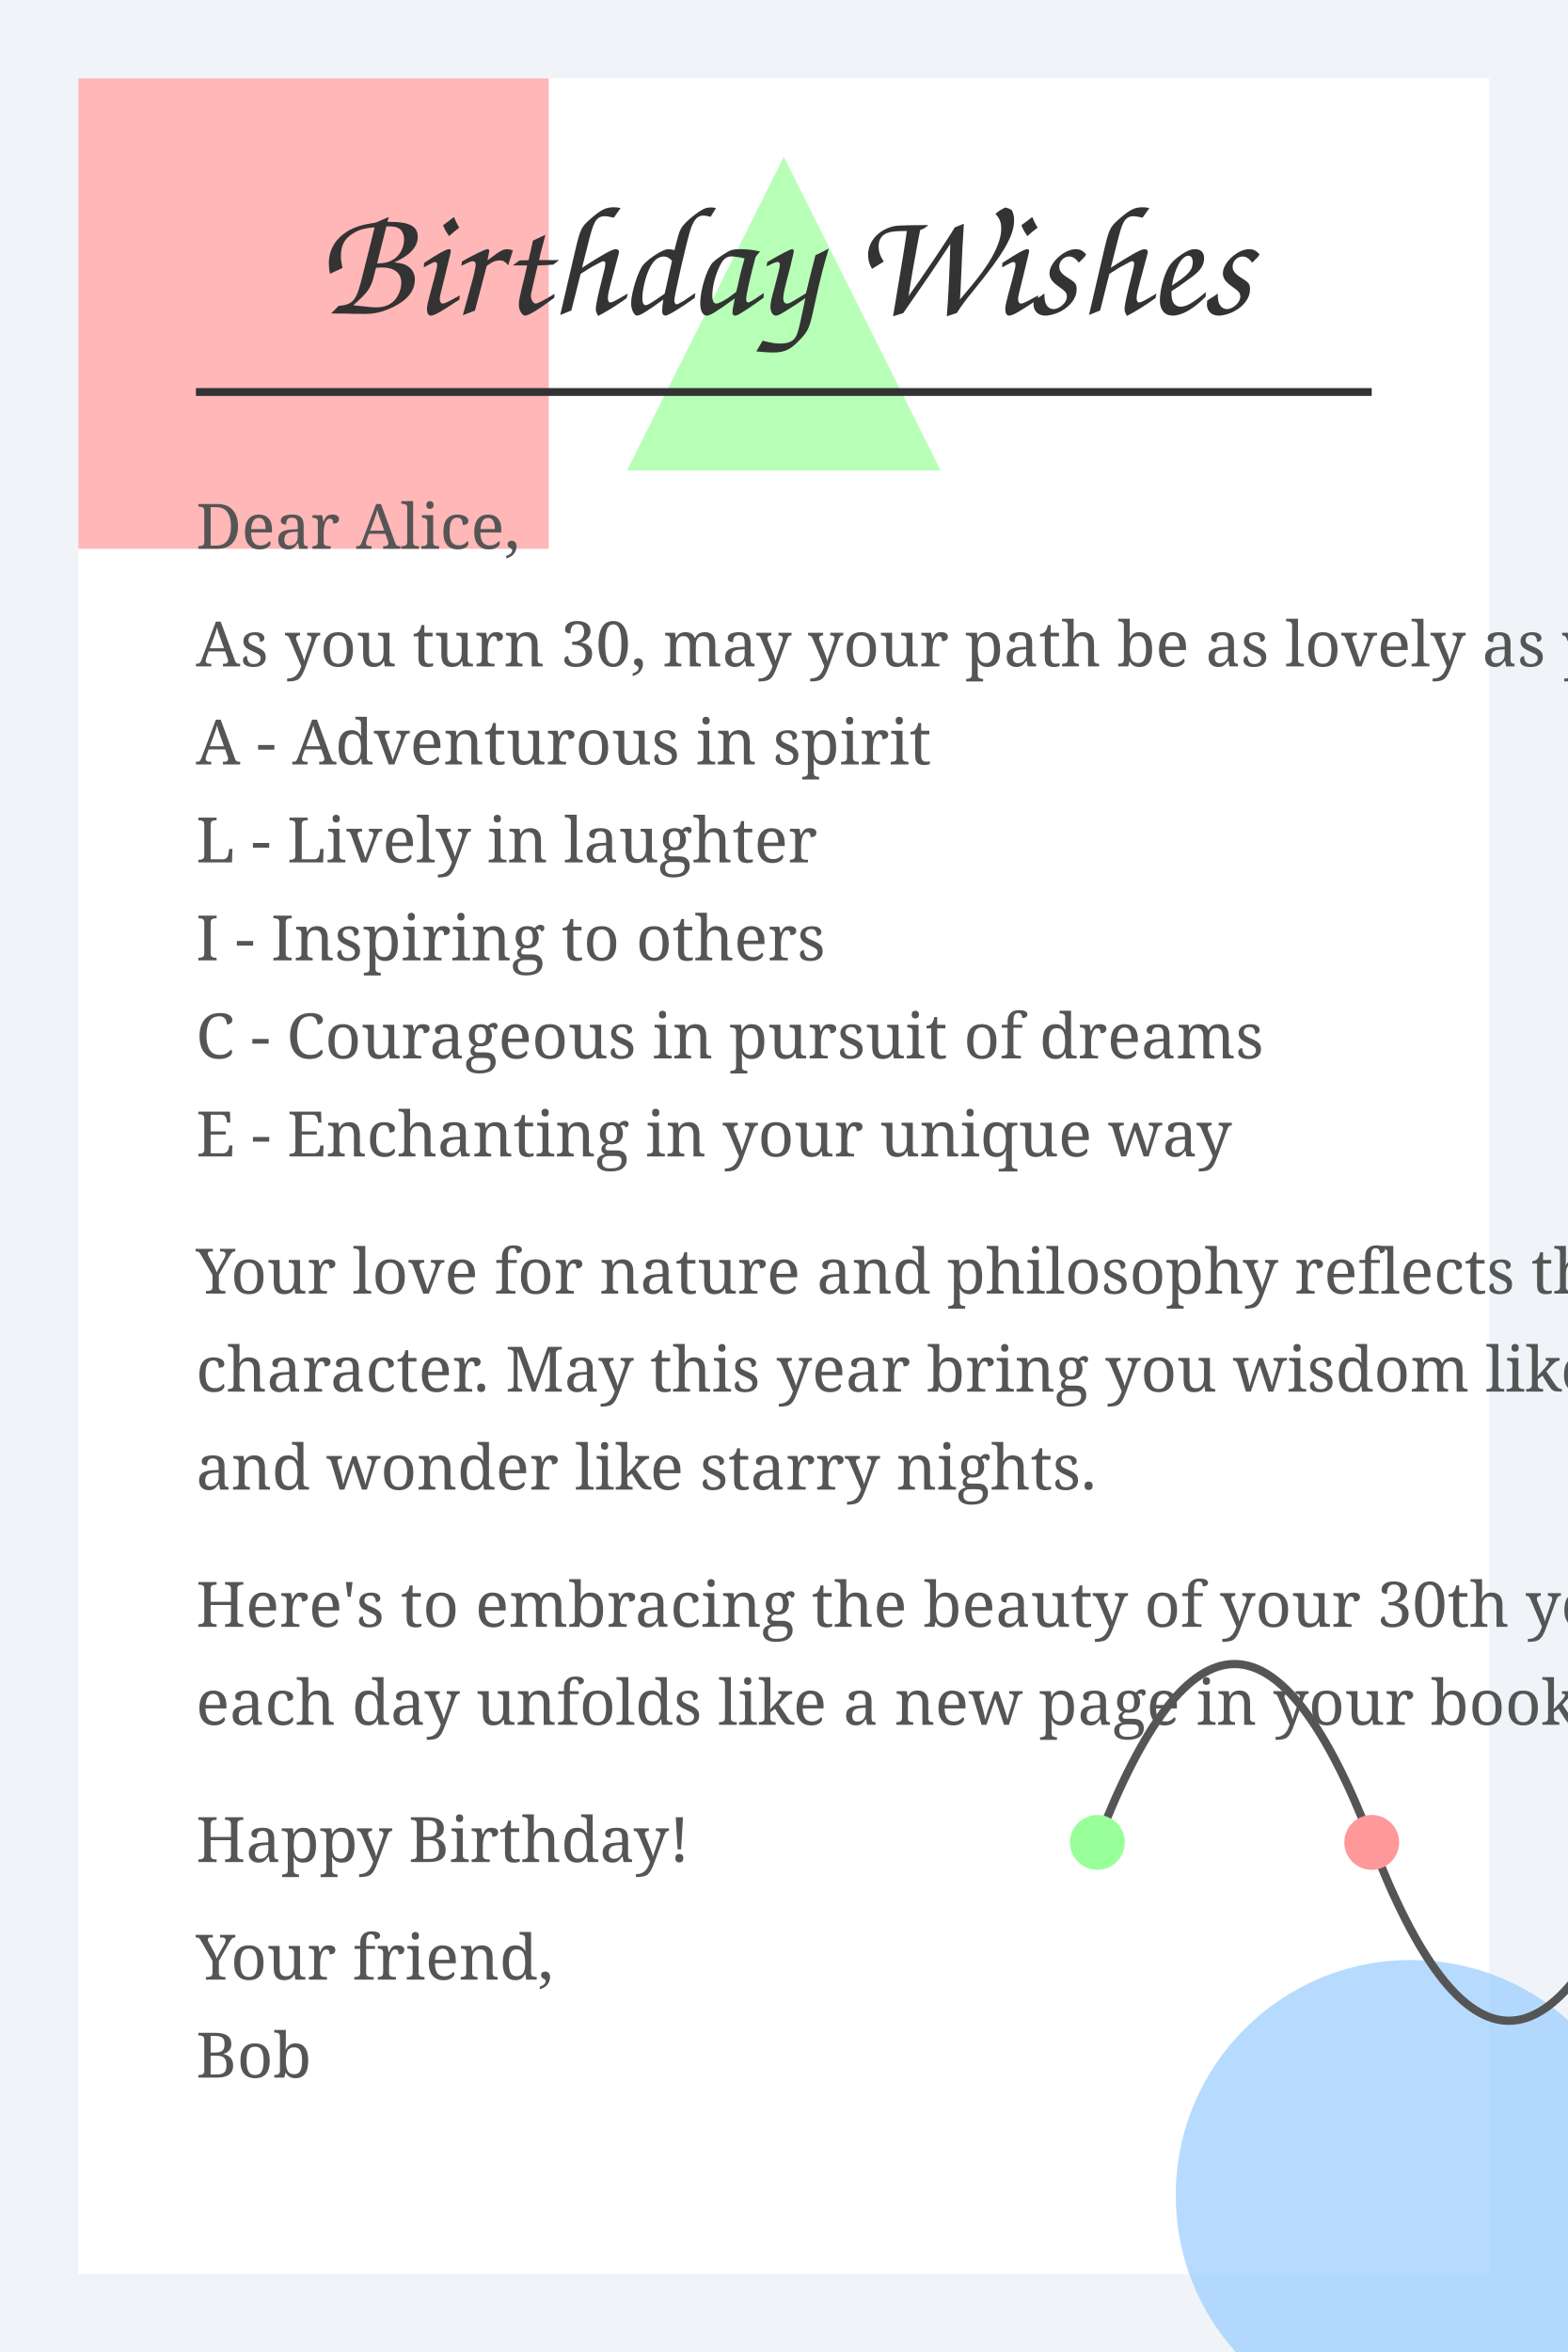
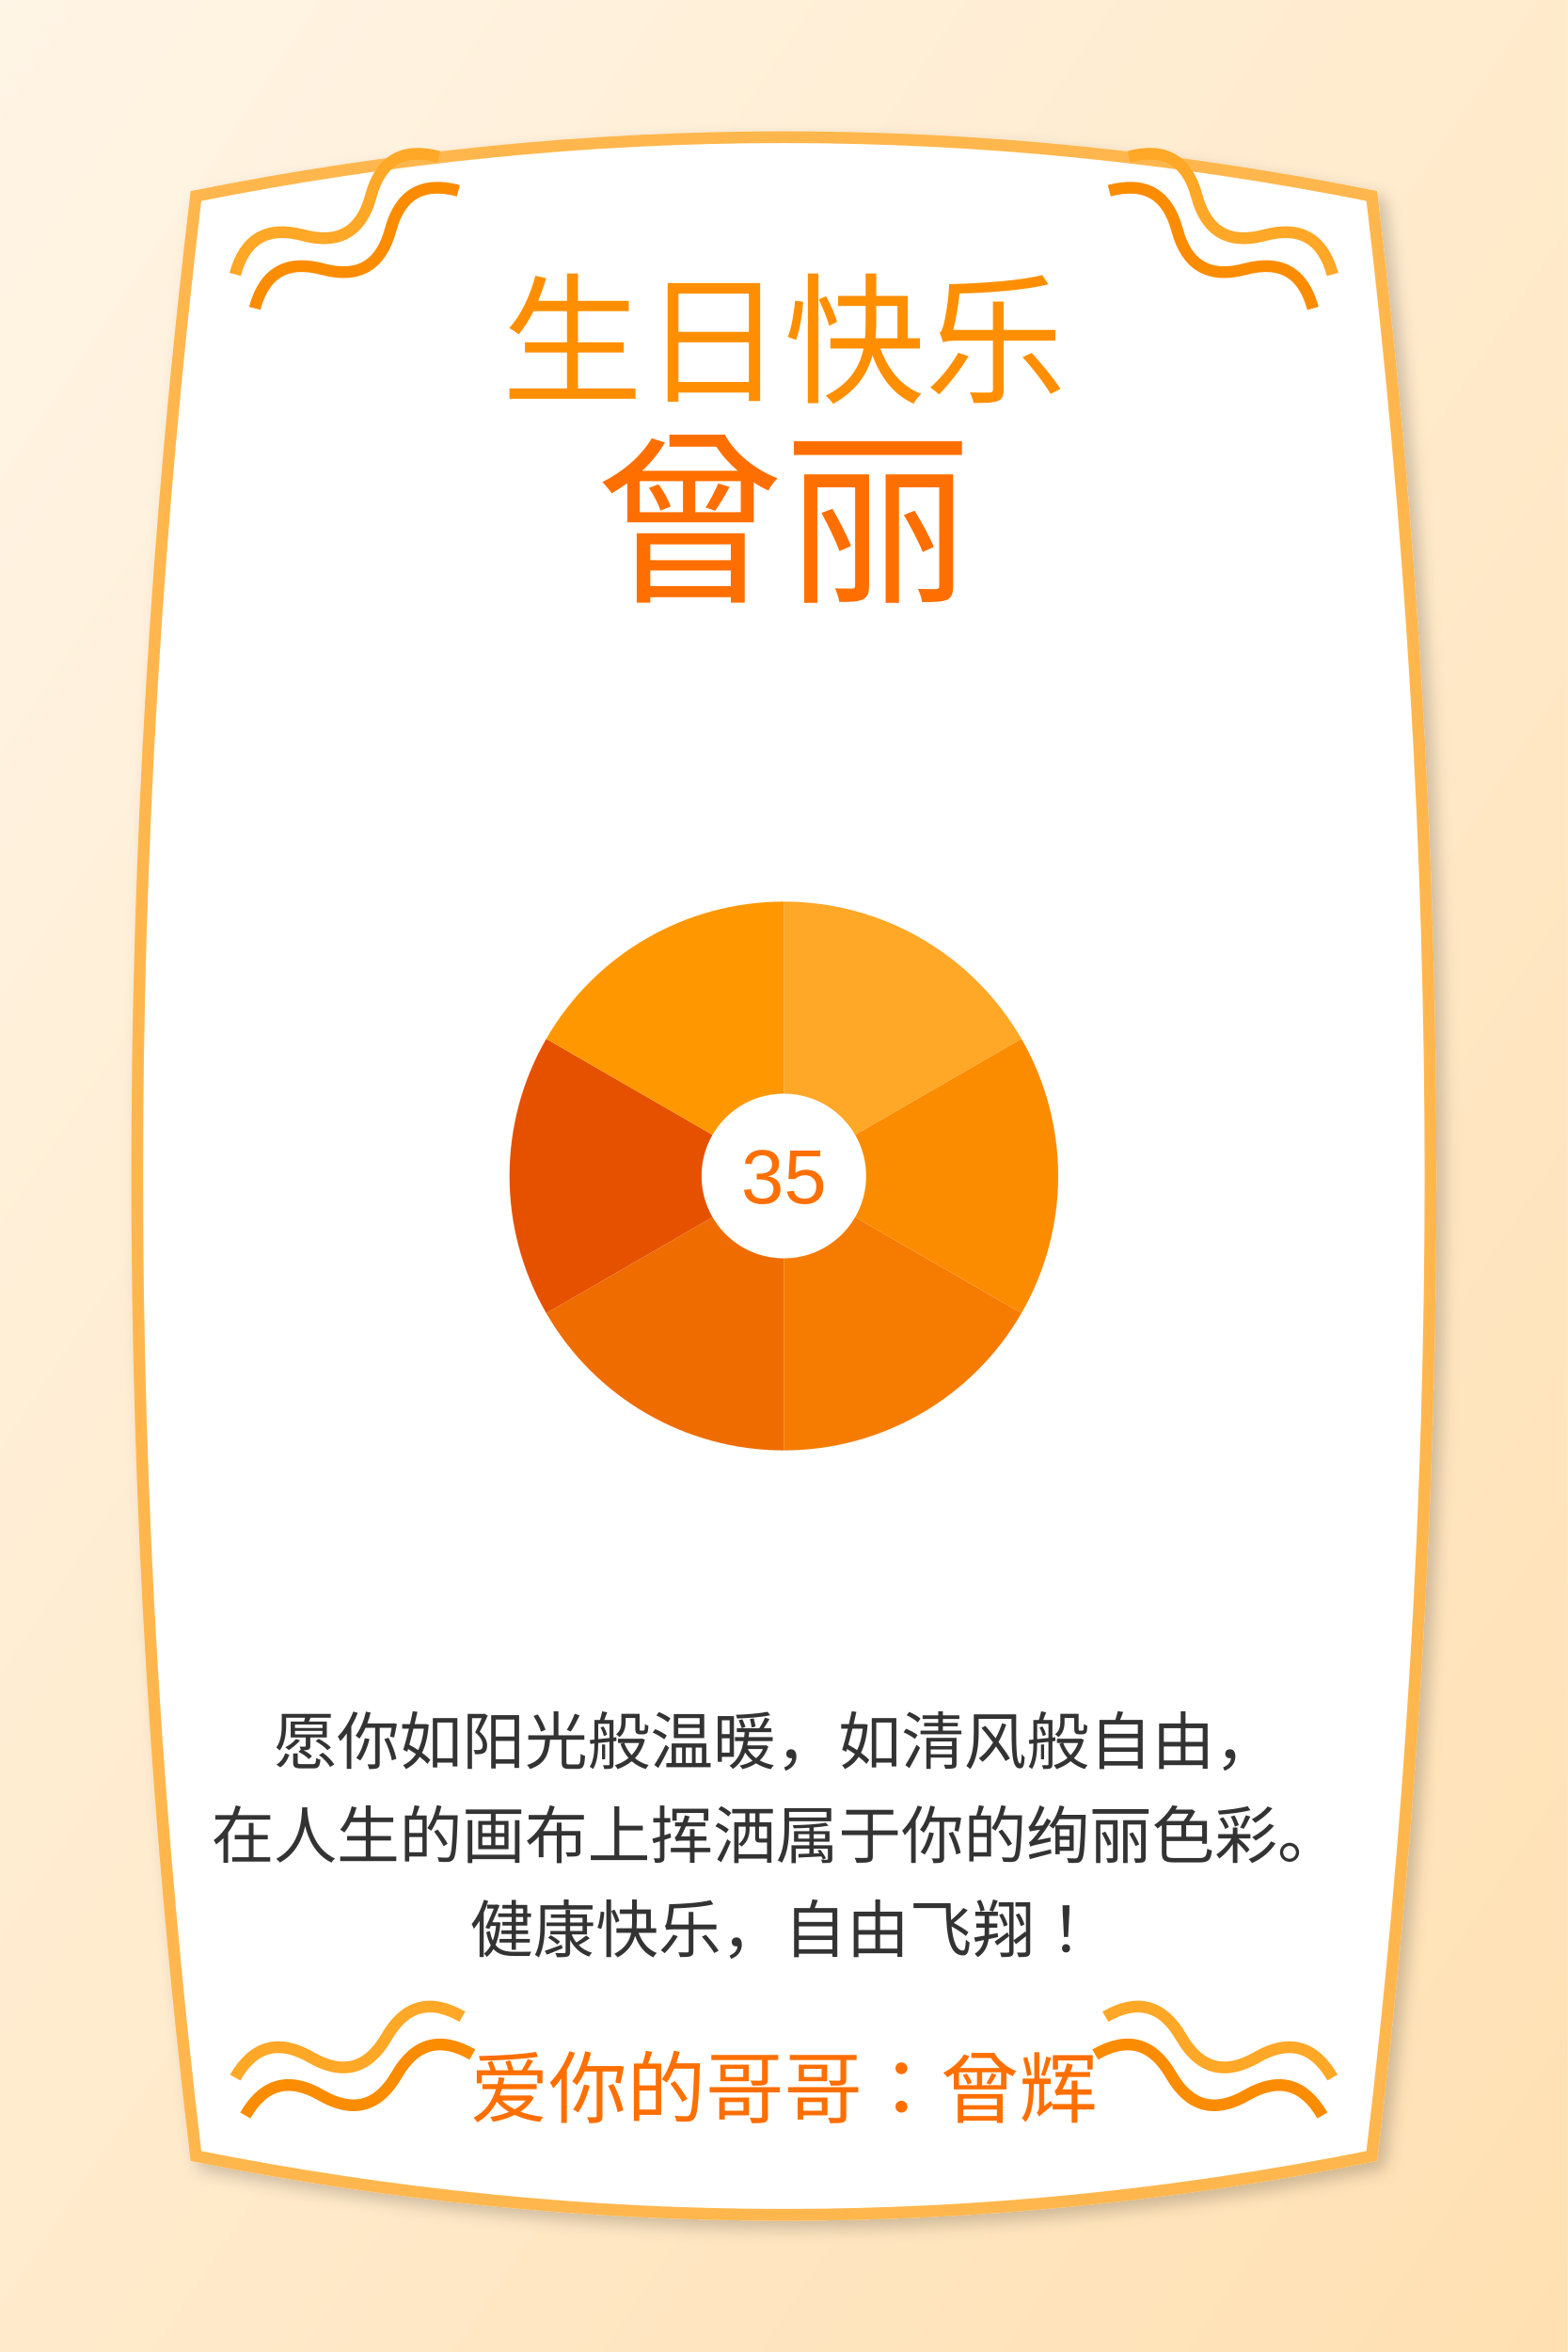
<svg xmlns="http://www.w3.org/2000/svg" width="400" height="600">
  <defs>
+     <linearGradient id="bg-gradient" x1="0%" y1="0%" x2="100%" y2="100%">
+       <stop offset="0%" style="stop-color:#FFF5E6;stop-opacity:1" />
+       <stop offset="100%" style="stop-color:#FFE0B2;stop-opacity:1" />
+     </linearGradient>
+     <filter id="drop-shadow">
+       <feGaussianBlur in="SourceAlpha" stdDeviation="2" />
+       <feOffset dx="2" dy="2" result="offsetblur" />
+       <feFlood flood-color="#00000033" />
+       <feComposite in2="offsetblur" operator="in" />
+       <feMerge>
+         <feMergeNode />
+         <feMergeNode in="SourceGraphic" />
+       </feMerge>
+     </filter>
  </defs>
-   <rect x="0" y="0" width="400" height="600" fill="#f0f4f8" />
-   <rect x="20" y="20" width="360" height="560" fill="#ffffff" />
-   <rect x="20" y="20" width="120" height="120" fill="#ff9999" opacity="0.7" />
-   <circle cx="360" cy="560" r="60" fill="#99ccff" opacity="0.7" />
-   <polygon points="200,40 240,120 160,120" fill="#99ff99" opacity="0.7" />
-   <text x="200" y="80" font-family="'Brush Script MT', cursive" font-size="40" fill="#333333" text-anchor="middle">Birthday Wishes</text>
-   <line x1="50" y1="100" x2="350" y2="100" stroke="#333333" stroke-width="2" />
-   <text x="50" y="140" font-family="Merriweather, serif" font-size="16" fill="#555555">
-     <tspan x="50" dy="0">Dear Alice,</tspan>
-     <tspan x="50" dy="30">As you turn 30, may your path be as lovely as your name suggests:</tspan>
-     <tspan x="50" dy="25">A - Adventurous in spirit</tspan>
-     <tspan x="50" dy="25">L - Lively in laughter</tspan>
-     <tspan x="50" dy="25">I - Inspiring to others</tspan>
-     <tspan x="50" dy="25">C - Courageous in pursuit of dreams</tspan>
-     <tspan x="50" dy="25">E - Enchanting in your unique way</tspan>
-     <tspan x="50" dy="35">Your love for nature and philosophy reflects the depth of your</tspan>
-     <tspan x="50" dy="25">character. May this year bring you wisdom like ancient trees</tspan>
-     <tspan x="50" dy="25">and wonder like starry nights.</tspan>
-     <tspan x="50" dy="35">Here's to embracing the beauty of your 30th year, where</tspan>
-     <tspan x="50" dy="25">each day unfolds like a new page in your book of life.</tspan>
-     <tspan x="50" dy="35">Happy Birthday!</tspan>
-     <tspan x="50" dy="30">Your friend,</tspan>
-     <tspan x="50" dy="25">Bob</tspan>
+   <rect width="100%" height="100%" fill="url(#bg-gradient)" />
+   <g filter="url(#drop-shadow)">
+     <path d="M50,50 Q200,20 350,50 Q380,300 350,550 Q200,580 50,550 Q20,300 50,50 Z" fill="#FFFFFF" stroke="#FFB74D" stroke-width="3" />
+   </g>
+   <text x="200" y="100" font-family="STKaiti, Kaiti SC, serif" font-size="36" text-anchor="middle" fill="#FF8F00">生日快乐</text>
+   <text x="200" y="150" font-family="STKaiti, Kaiti SC, serif" font-size="48" text-anchor="middle" fill="#FF6F00">曾丽</text>
+   <g transform="translate(200,300) scale(0.7)">
+     <path d="M0,-100 A100,100 0 0,1 86.6,-50 L0,0 Z" fill="#FFA726" />
+     <path d="M86.6,-50 A100,100 0 0,1 86.6,50 L0,0 Z" fill="#FB8C00" />
+     <path d="M86.6,50 A100,100 0 0,1 0,100 L0,0 Z" fill="#F57C00" />
+     <path d="M0,100 A100,100 0 0,1 -86.6,50 L0,0 Z" fill="#EF6C00" />
+     <path d="M-86.6,50 A100,100 0 0,1 -86.6,-50 L0,0 Z" fill="#E65100" />
+     <path d="M-86.6,-50 A100,100 0 0,1 0,-100 L0,0 Z" fill="#FF9800" />
+     <circle cx="0" cy="0" r="30" fill="#FFFFFF" />
+     <text x="0" y="10" font-family="Arial, sans-serif" font-size="28" text-anchor="middle" fill="#FF6F00">35</text>
+   </g>
+   <text x="200" y="450" font-family="STXihei, Heiti SC, sans-serif" font-size="16" text-anchor="middle" fill="#333333">
+     <tspan x="200" dy="0">愿你如阳光般温暖，如清风般自由，</tspan>
+     <tspan x="200" dy="24">在人生的画布上挥洒属于你的绚丽色彩。</tspan>
+     <tspan x="200" dy="24">健康快乐，自由飞翔！</tspan>
  </text>
-   <g transform="translate(280, 400) scale(0.7)">
-     <path d="M0,100 Q50,-30 100,100 T200,100" fill="none" stroke="#555555" stroke-width="3" />
-     <circle cx="0" cy="100" r="10" fill="#99ff99" />
-     <circle cx="100" cy="100" r="10" fill="#ff9999" />
-     <circle cx="200" cy="100" r="10" fill="#99ccff" />
+   <text x="200" y="540" font-family="STKaiti, Kaiti SC, serif" font-size="20" text-anchor="middle" fill="#FF6F00">爱你的哥哥：曾辉</text>
+   <g transform="translate(60,70) rotate(-30)">
+     <path d="M0,0 Q10,-10 20,0 Q30,10 40,0 Q50,-10 60,0" fill="none" stroke="#FFA726" stroke-width="3" />
+     <path d="M0,10 Q10,0 20,10 Q30,20 40,10 Q50,0 60,10" fill="none" stroke="#FB8C00" stroke-width="3" />
+   </g>
+   <g transform="translate(340,70) rotate(30) scale(-1,1)">
+     <path d="M0,0 Q10,-10 20,0 Q30,10 40,0 Q50,-10 60,0" fill="none" stroke="#FFA726" stroke-width="3" />
+     <path d="M0,10 Q10,0 20,10 Q30,20 40,10 Q50,0 60,10" fill="none" stroke="#FB8C00" stroke-width="3" />
+   </g>
+   <g transform="translate(60,530) rotate(-15)">
+     <path d="M0,0 Q10,-10 20,0 Q30,10 40,0 Q50,-10 60,0" fill="none" stroke="#FFA726" stroke-width="3" />
+     <path d="M0,10 Q10,0 20,10 Q30,20 40,10 Q50,0 60,10" fill="none" stroke="#FB8C00" stroke-width="3" />
+   </g>
+   <g transform="translate(340,530) rotate(15) scale(-1,1)">
+     <path d="M0,0 Q10,-10 20,0 Q30,10 40,0 Q50,-10 60,0" fill="none" stroke="#FFA726" stroke-width="3" />
+     <path d="M0,10 Q10,0 20,10 Q30,20 40,10 Q50,0 60,10" fill="none" stroke="#FB8C00" stroke-width="3" />
  </g>
</svg>
